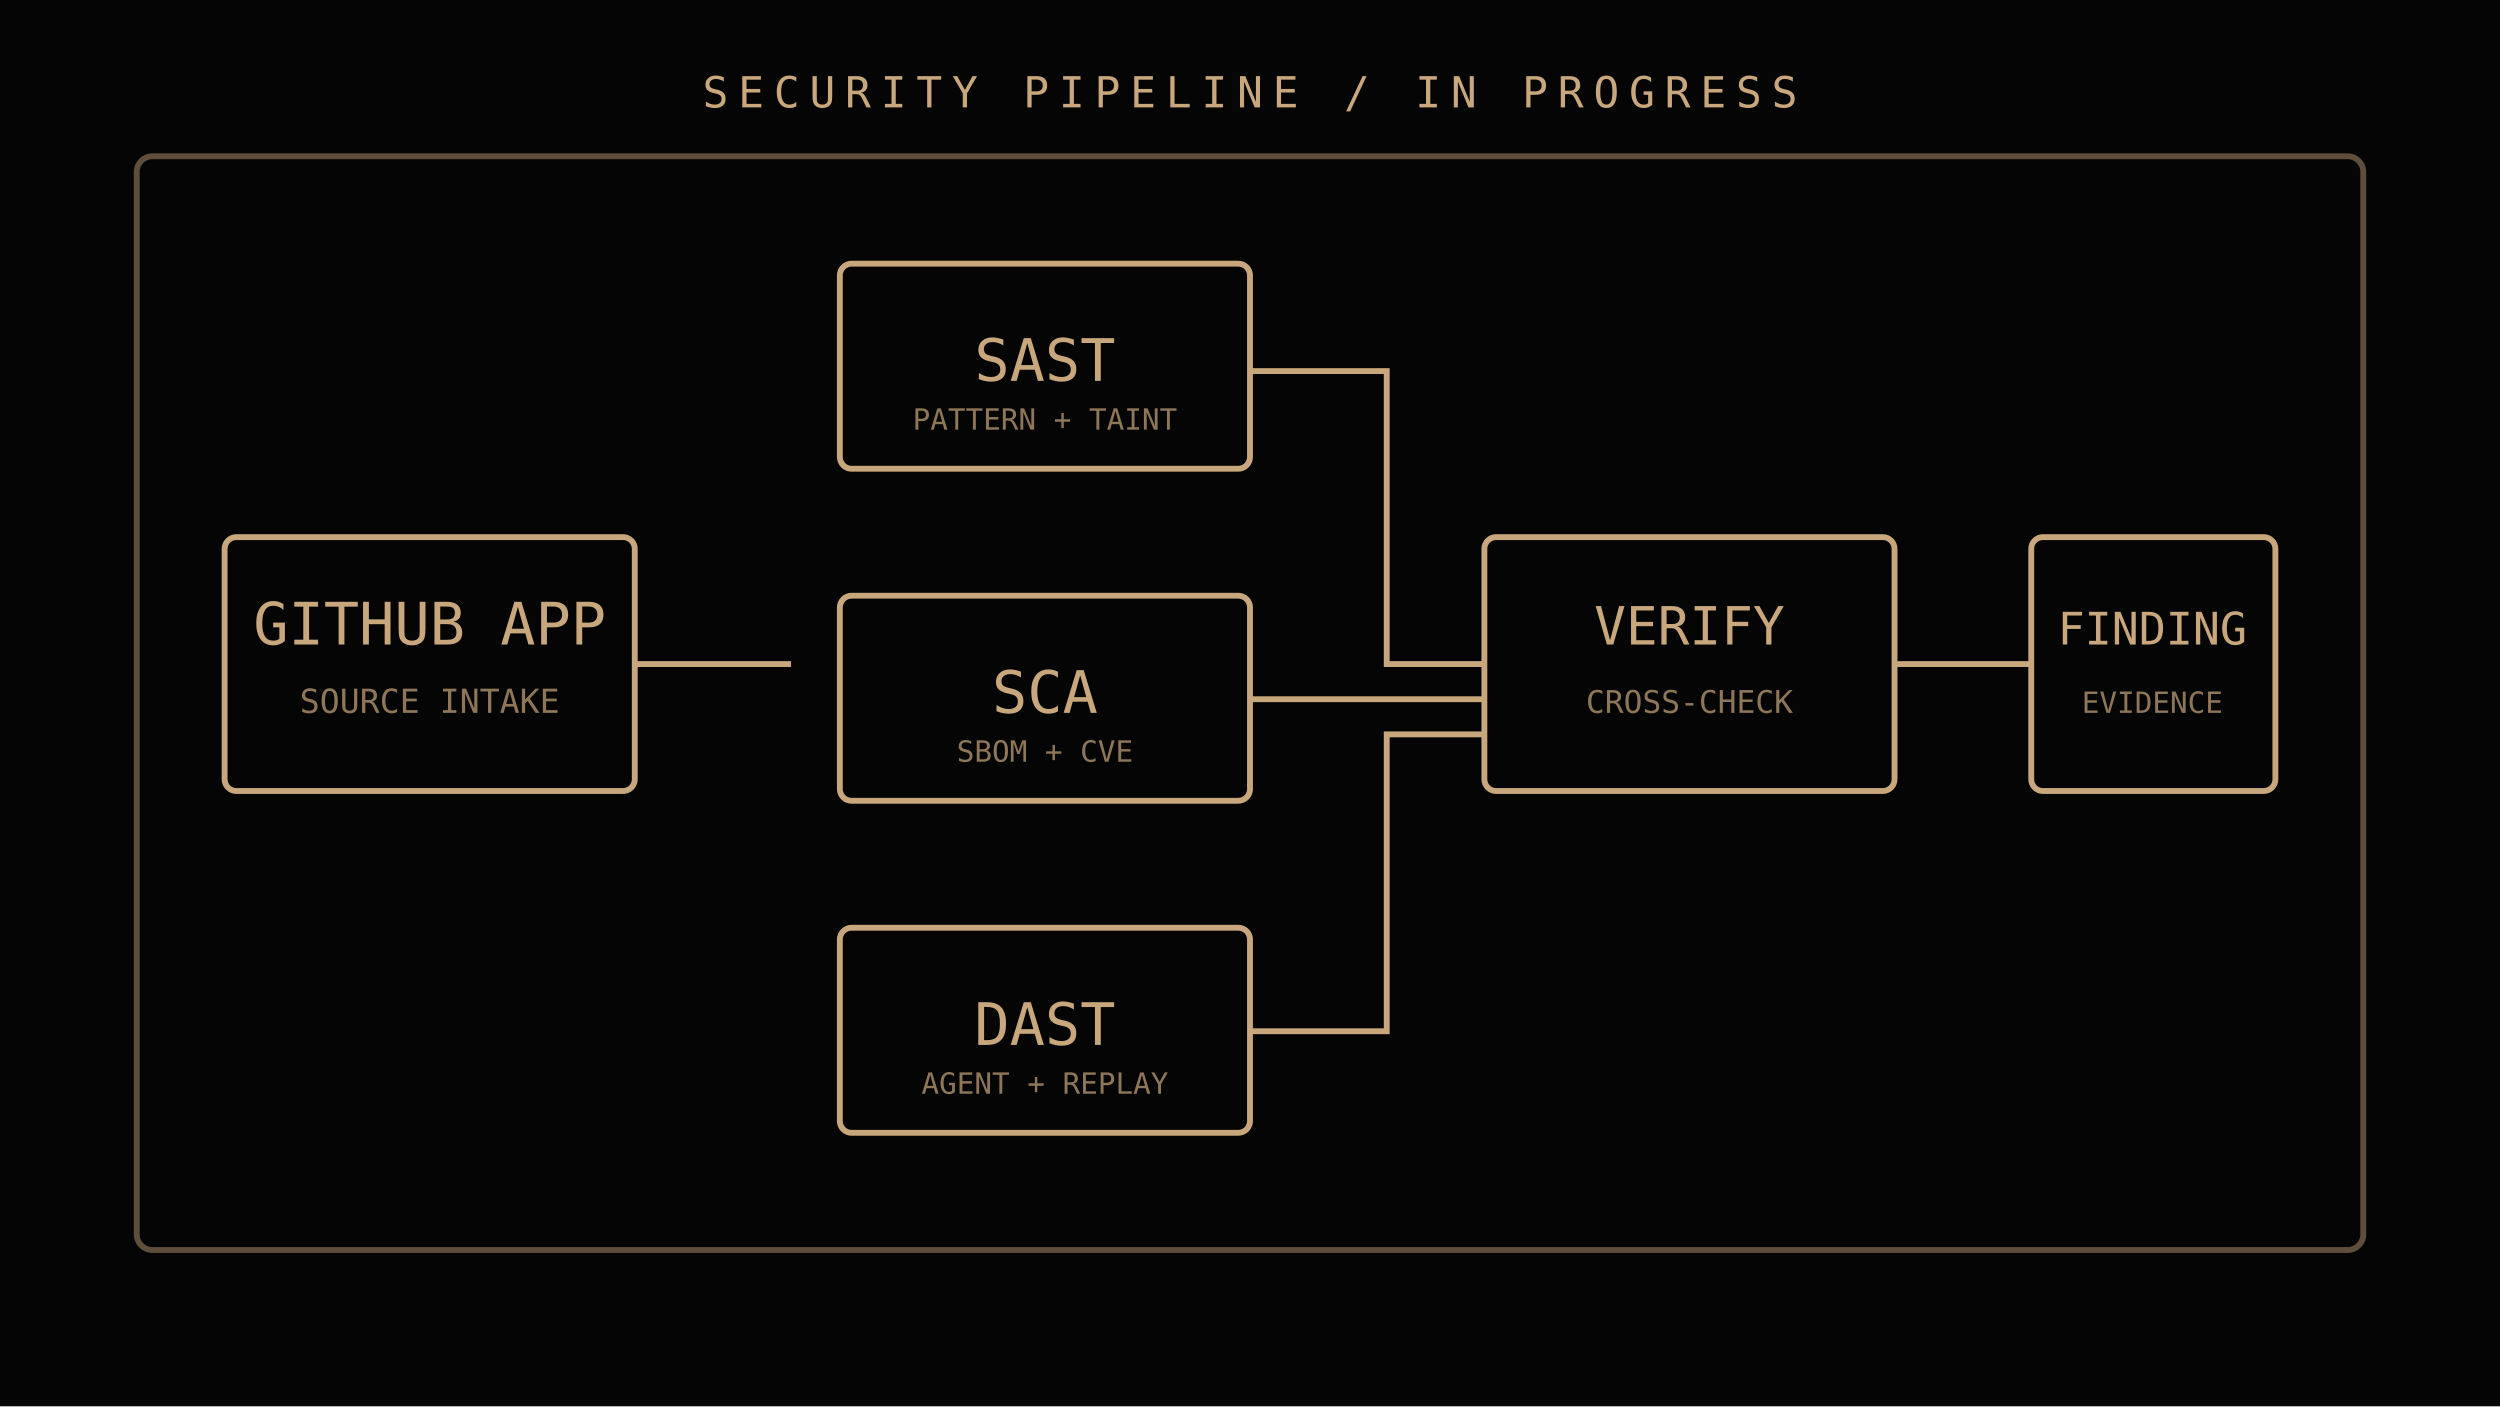
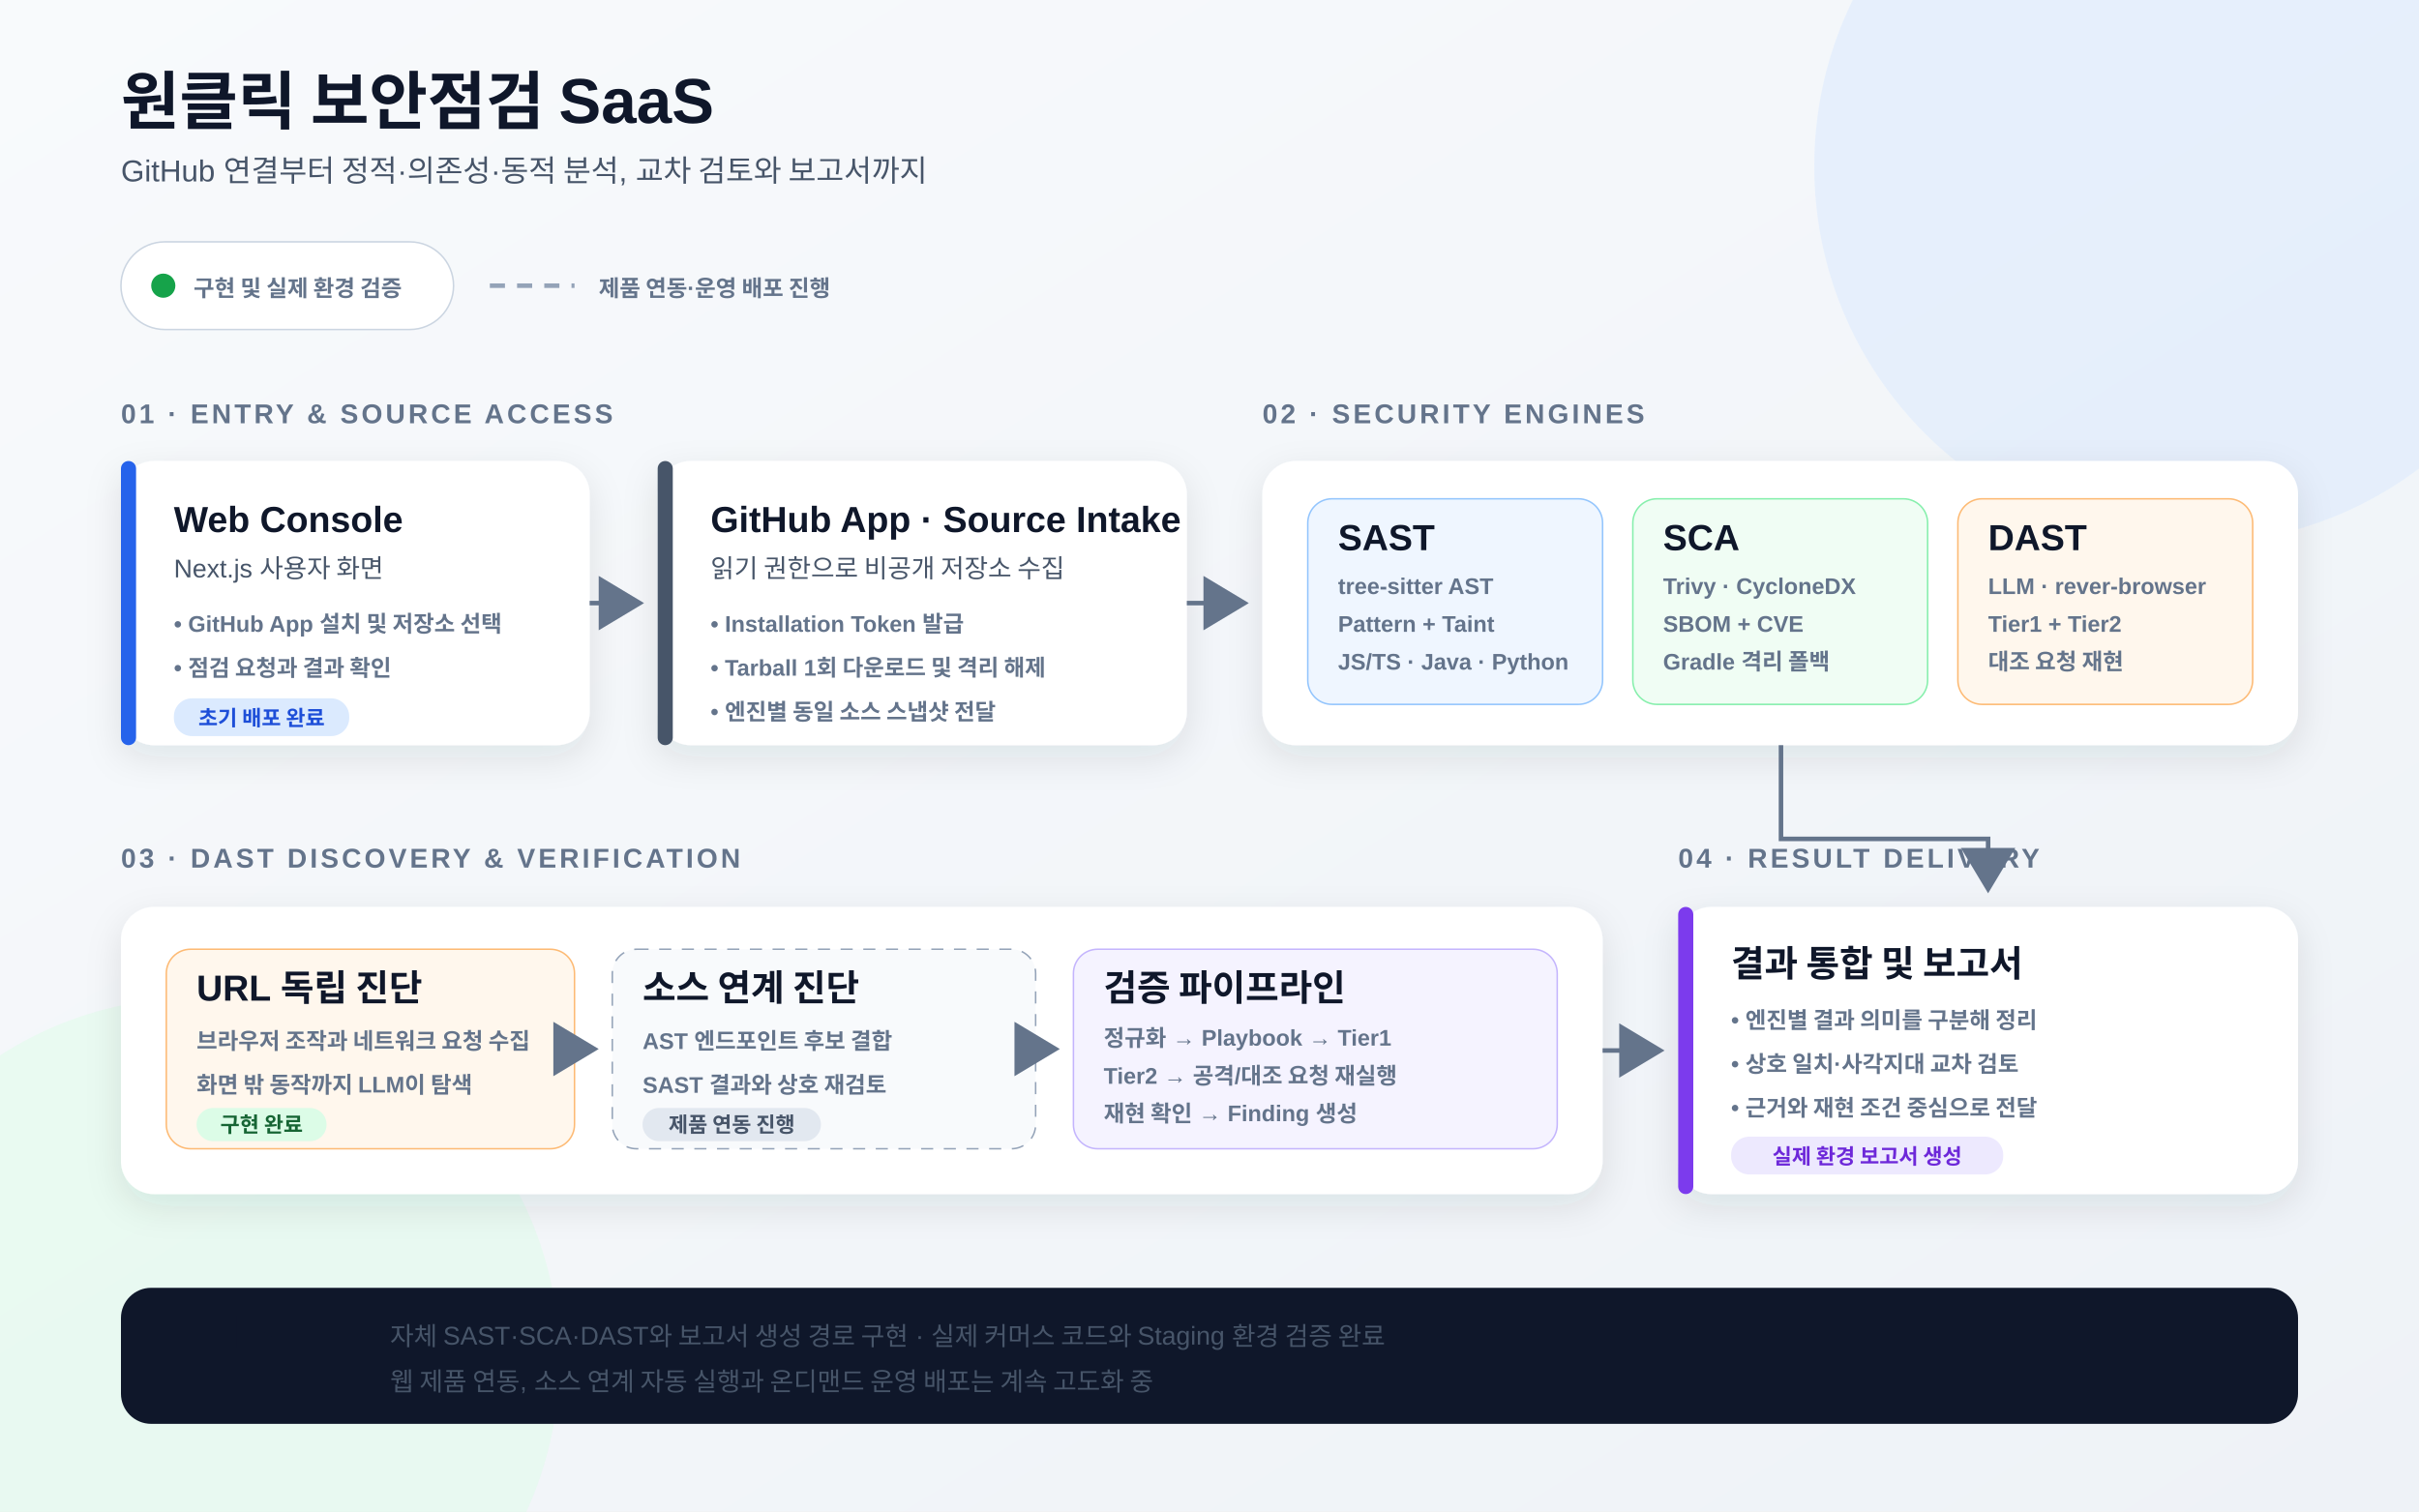
- <svg xmlns="http://www.w3.org/2000/svg" viewBox="0 0 1280 720" role="img" aria-labelledby="title desc">
-   <rect width="1280" height="720" fill="#050505" />
-   <g stroke="#c9a77c" fill="none" stroke-width="3">
-     <rect x="70" y="80" width="1140" height="560" rx="8" opacity=".45" />
-     <rect x="115" y="275" width="210" height="130" rx="6" />
-     <rect x="430" y="135" width="210" height="105" rx="6" />
-     <rect x="430" y="305" width="210" height="105" rx="6" />
-     <rect x="430" y="475" width="210" height="105" rx="6" />
-     <rect x="760" y="275" width="210" height="130" rx="6" />
-     <rect x="1040" y="275" width="125" height="130" rx="6" />
-     <path d="M325 340h80m235-150h70v150h50m-120 18h120m-120 170h70V376h50m210-36h70" />
-   </g>
-   <g fill="#c9a77c" font-family="ui-monospace, SFMono-Regular, Menlo, monospace" text-anchor="middle">
-     <text x="640" y="55" font-size="22" letter-spacing="5">SECURITY PIPELINE / IN PROGRESS</text>
-     <text x="220" y="330" font-size="30">GITHUB APP</text>
-     <text x="220" y="365" font-size="17" opacity=".7">SOURCE INTAKE</text>
-     <text x="535" y="195" font-size="30">SAST</text>
-     <text x="535" y="220" font-size="15" opacity=".7">PATTERN + TAINT</text>
-     <text x="535" y="365" font-size="30">SCA</text>
-     <text x="535" y="390" font-size="15" opacity=".7">SBOM + CVE</text>
-     <text x="535" y="535" font-size="30">DAST</text>
-     <text x="535" y="560" font-size="15" opacity=".7">AGENT + REPLAY</text>
-     <text x="865" y="330" font-size="27">VERIFY</text>
-     <text x="865" y="365" font-size="16" opacity=".7">CROSS-CHECK</text>
-     <text x="1102" y="330" font-size="23">FINDING</text>
-     <text x="1102" y="365" font-size="15" opacity=".7">EVIDENCE</text>
+ <svg xmlns="http://www.w3.org/2000/svg" viewBox="0 0 1600 1000" role="img" aria-labelledby="title desc">
+   <defs>
+     <linearGradient id="bg" x1="0" y1="0" x2="1" y2="1">
+       <stop offset="0" stop-color="#f8fafc" />
+       <stop offset="1" stop-color="#eef2f7" />
+     </linearGradient>
+     <filter id="shadow" x="-20%" y="-20%" width="140%" height="140%">
+       <feDropShadow dx="0" dy="8" stdDeviation="12" flood-color="#1f2937" flood-opacity=".10" />
+     </filter>
+     <marker id="arrow" markerWidth="12" markerHeight="12" refX="9" refY="6" orient="auto">
+       <path d="M0 0l10 6-10 6z" fill="#64748b" />
+     </marker>
+     <style>
+       .sans{font-family:Pretendard,"Noto Sans KR",Arial,sans-serif}.title{font-size:42px;font-weight:800;fill:#0f172a}.subtitle{font-size:20px;font-weight:500;fill:#475569}.section{font-size:18px;font-weight:800;letter-spacing:2px;fill:#64748b}.head{font-size:24px;font-weight:800;fill:#0f172a}.body{font-size:17px;font-weight:500;fill:#475569}.small{font-size:15px;font-weight:600;fill:#64748b}.tag{font-size:14px;font-weight:800}.flow{fill:none;stroke:#64748b;stroke-width:3;marker-end:url(#arrow)}
+     </style>
+   </defs>
+   <rect width="1600" height="1000" fill="url(#bg)" />
+   <circle cx="1450" cy="110" r="250" fill="#dbeafe" opacity=".55" />
+   <circle cx="130" cy="900" r="240" fill="#dcfce7" opacity=".45" />
+   <g class="sans">
+     <text x="80" y="82" class="title">원클릭 보안점검 SaaS</text>
+     <text x="80" y="120" class="subtitle">GitHub 연결부터 정적·의존성·동적 분석, 교차 검토와 보고서까지</text>
+     <g transform="translate(80 160)">
+       <rect width="220" height="58" rx="29" fill="#fff" stroke="#cbd5e1" />
+       <circle cx="28" cy="29" r="8" fill="#16a34a" />
+       <text x="48" y="36" class="small" fill="#166534">구현 및 실제 환경 검증</text>
+       <path d="M244 29h56" stroke="#94a3b8" stroke-width="3" stroke-dasharray="10 8" />
+       <text x="316" y="36" class="small">제품 연동·운영 배포 진행</text>
+     </g>
+     <text x="80" y="280" class="section">01 · ENTRY &amp; SOURCE ACCESS</text>
+     <g filter="url(#shadow)">
+       <rect x="80" y="305" width="310" height="188" rx="22" fill="#fff" />
+       <rect x="80" y="305" width="10" height="188" rx="5" fill="#2563eb" />
+     </g>
+     <text x="115" y="352" class="head">Web Console</text>
+     <text x="115" y="382" class="body">Next.js 사용자 화면</text>
+     <text x="115" y="418" class="small">• GitHub App 설치 및 저장소 선택</text>
+     <text x="115" y="447" class="small">• 점검 요청과 결과 확인</text>
+     <rect x="115" y="462" width="116" height="25" rx="12" fill="#dbeafe" />
+     <text x="173" y="480" text-anchor="middle" class="tag" fill="#1d4ed8">초기 배포 완료</text>
+     <g filter="url(#shadow)">
+       <rect x="435" y="305" width="350" height="188" rx="22" fill="#fff" />
+       <rect x="435" y="305" width="10" height="188" rx="5" fill="#475569" />
+     </g>
+     <text x="470" y="352" class="head">GitHub App · Source Intake</text>
+     <text x="470" y="382" class="body">읽기 권한으로 비공개 저장소 수집</text>
+     <text x="470" y="418" class="small">• Installation Token 발급</text>
+     <text x="470" y="447" class="small">• Tarball 1회 다운로드 및 격리 해제</text>
+     <text x="470" y="476" class="small">• 엔진별 동일 소스 스냅샷 전달</text>
+     <path d="M390 399h33" class="flow" />
+     <text x="835" y="280" class="section">02 · SECURITY ENGINES</text>
+     <g filter="url(#shadow)">
+       <rect x="835" y="305" width="685" height="188" rx="22" fill="#fff" />
+     </g>
+     <g transform="translate(865 330)">
+       <rect width="195" height="136" rx="16" fill="#eff6ff" stroke="#93c5fd" />
+       <text x="20" y="34" class="head" fill="#1e3a8a">SAST</text>
+       <text x="20" y="63" class="small">tree-sitter AST</text>
+       <text x="20" y="88" class="small">Pattern + Taint</text>
+       <text x="20" y="113" class="small">JS/TS · Java · Python</text>
+     </g>
+     <g transform="translate(1080 330)">
+       <rect width="195" height="136" rx="16" fill="#f0fdf4" stroke="#86efac" />
+       <text x="20" y="34" class="head" fill="#14532d">SCA</text>
+       <text x="20" y="63" class="small">Trivy · CycloneDX</text>
+       <text x="20" y="88" class="small">SBOM + CVE</text>
+       <text x="20" y="113" class="small">Gradle 격리 폴백</text>
+     </g>
+     <g transform="translate(1295 330)">
+       <rect width="195" height="136" rx="16" fill="#fff7ed" stroke="#fdba74" />
+       <text x="20" y="34" class="head" fill="#7c2d12">DAST</text>
+       <text x="20" y="63" class="small">LLM · rever-browser</text>
+       <text x="20" y="88" class="small">Tier1 + Tier2</text>
+       <text x="20" y="113" class="small">대조 요청 재현</text>
+     </g>
+     <path d="M785 399h38" class="flow" />
+     <text x="80" y="574" class="section">03 · DAST DISCOVERY &amp; VERIFICATION</text>
+     <g filter="url(#shadow)">
+       <rect x="80" y="600" width="980" height="190" rx="22" fill="#fff" />
+     </g>
+     <g transform="translate(110 628)">
+       <rect width="270" height="132" rx="16" fill="#fff7ed" stroke="#fdba74" />
+       <text x="20" y="34" class="head">URL 독립 진단</text>
+       <text x="20" y="66" class="small">브라우저 조작과 네트워크 요청 수집</text>
+       <text x="20" y="95" class="small">화면 밖 동작까지 LLM이 탐색</text>
+       <rect x="20" y="105" width="86" height="22" rx="11" fill="#dcfce7" />
+       <text x="63" y="121" text-anchor="middle" class="tag" fill="#166534">구현 완료</text>
+     </g>
+     <g transform="translate(405 628)">
+       <rect width="280" height="132" rx="16" fill="#f8fafc" stroke="#94a3b8" stroke-dasharray="8 7" />
+       <text x="20" y="34" class="head">소스 연계 진단</text>
+       <text x="20" y="66" class="small">AST 엔드포인트 후보 결합</text>
+       <text x="20" y="95" class="small">SAST 결과와 상호 재검토</text>
+       <rect x="20" y="105" width="118" height="22" rx="11" fill="#e2e8f0" />
+       <text x="79" y="121" text-anchor="middle" class="tag" fill="#475569">제품 연동 진행</text>
+     </g>
+     <g transform="translate(710 628)">
+       <rect width="320" height="132" rx="16" fill="#f5f3ff" stroke="#c4b5fd" />
+       <text x="20" y="34" class="head">검증 파이프라인</text>
+       <text x="20" y="64" class="small">정규화 → Playbook → Tier1</text>
+       <text x="20" y="89" class="small">Tier2 → 공격/대조 요청 재실행</text>
+       <text x="20" y="114" class="small">재현 확인 → Finding 생성</text>
+     </g>
+     <path d="M380 694h13" class="flow" />
+     <path d="M685 694h13" class="flow" />
+     <text x="1110" y="574" class="section">04 · RESULT DELIVERY</text>
+     <g filter="url(#shadow)">
+       <rect x="1110" y="600" width="410" height="190" rx="22" fill="#fff" />
+       <rect x="1110" y="600" width="10" height="190" rx="5" fill="#7c3aed" />
+     </g>
+     <text x="1145" y="646" class="head">결과 통합 및 보고서</text>
+     <text x="1145" y="680" class="small">• 엔진별 결과 의미를 구분해 정리</text>
+     <text x="1145" y="709" class="small">• 상호 일치·사각지대 교차 검토</text>
+     <text x="1145" y="738" class="small">• 근거와 재현 조건 중심으로 전달</text>
+     <rect x="1145" y="752" width="180" height="25" rx="12" fill="#ede9fe" />
+     <text x="1235" y="770" text-anchor="middle" class="tag" fill="#6d28d9">실제 환경 보고서 생성</text>
+     <path d="M1060 695h38" class="flow" />
+     <path d="M1178 493v62h137v33" class="flow" />
+     <g transform="translate(80 852)">
+       <rect width="1440" height="90" rx="20" fill="#0f172a" />
+       <text x="34" y="38" class="head" fill="#fff">현재 상태</text>
+       <text x="178" y="38" class="body" fill="#cbd5e1">자체 SAST·SCA·DAST와 보고서 생성 경로 구현 · 실제 커머스 코드와 Staging 환경 검증 완료</text>
+       <text x="178" y="68" class="body" fill="#94a3b8">웹 제품 연동, 소스 연계 자동 실행과 온디맨드 운영 배포는 계속 고도화 중</text>
+     </g>
  </g>
</svg>
